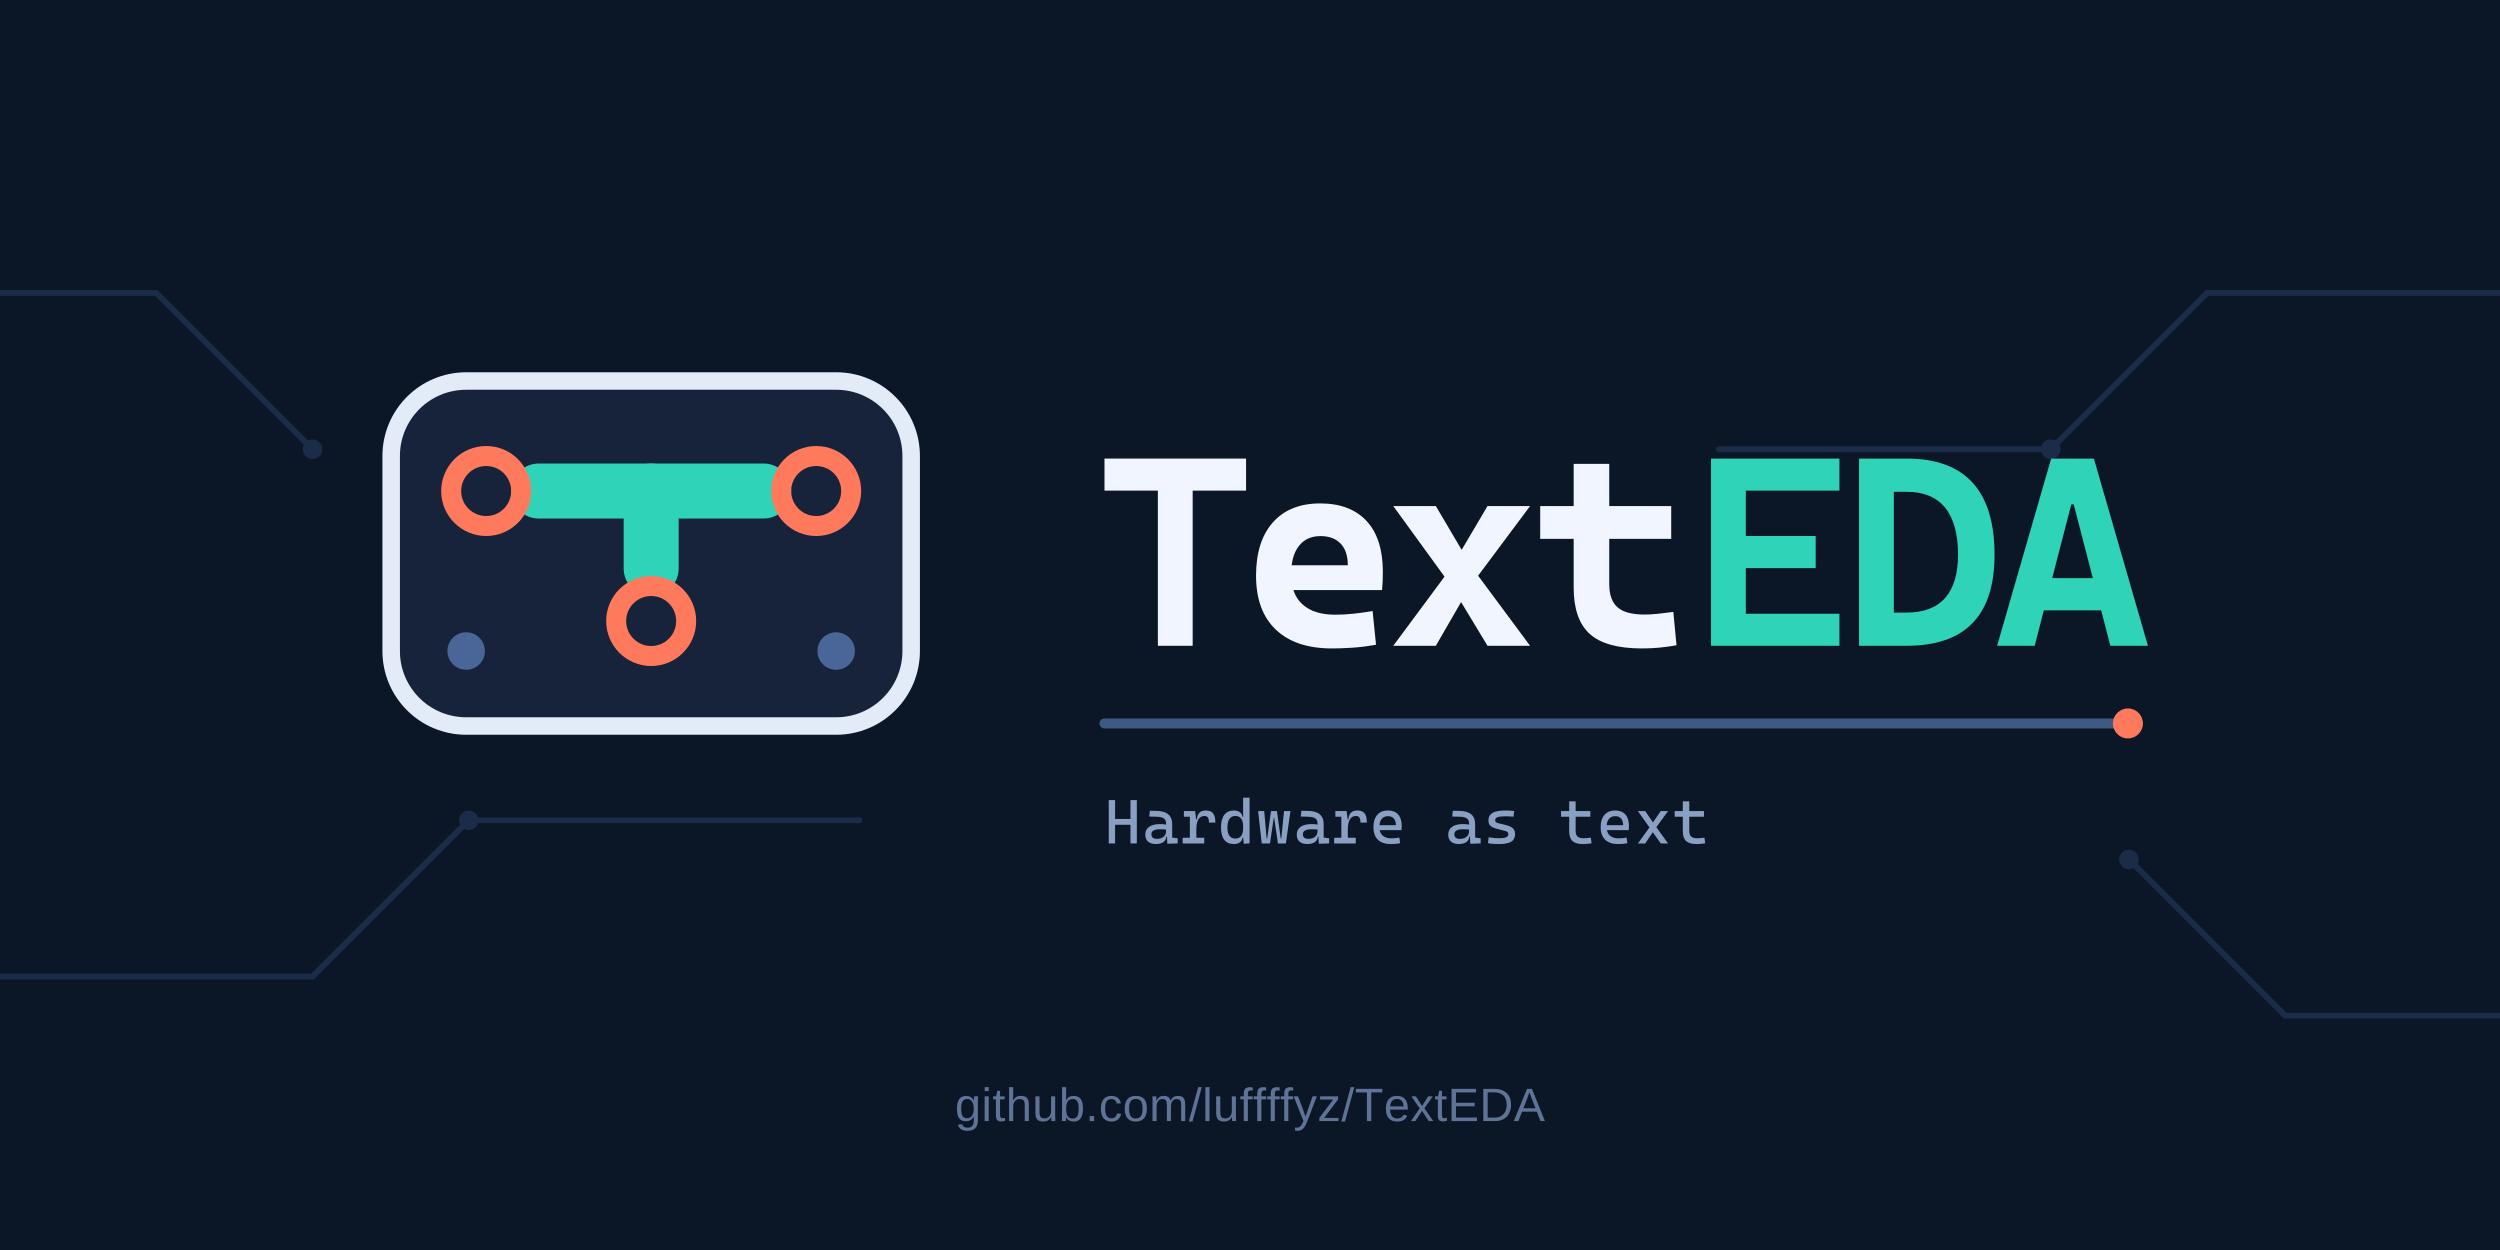
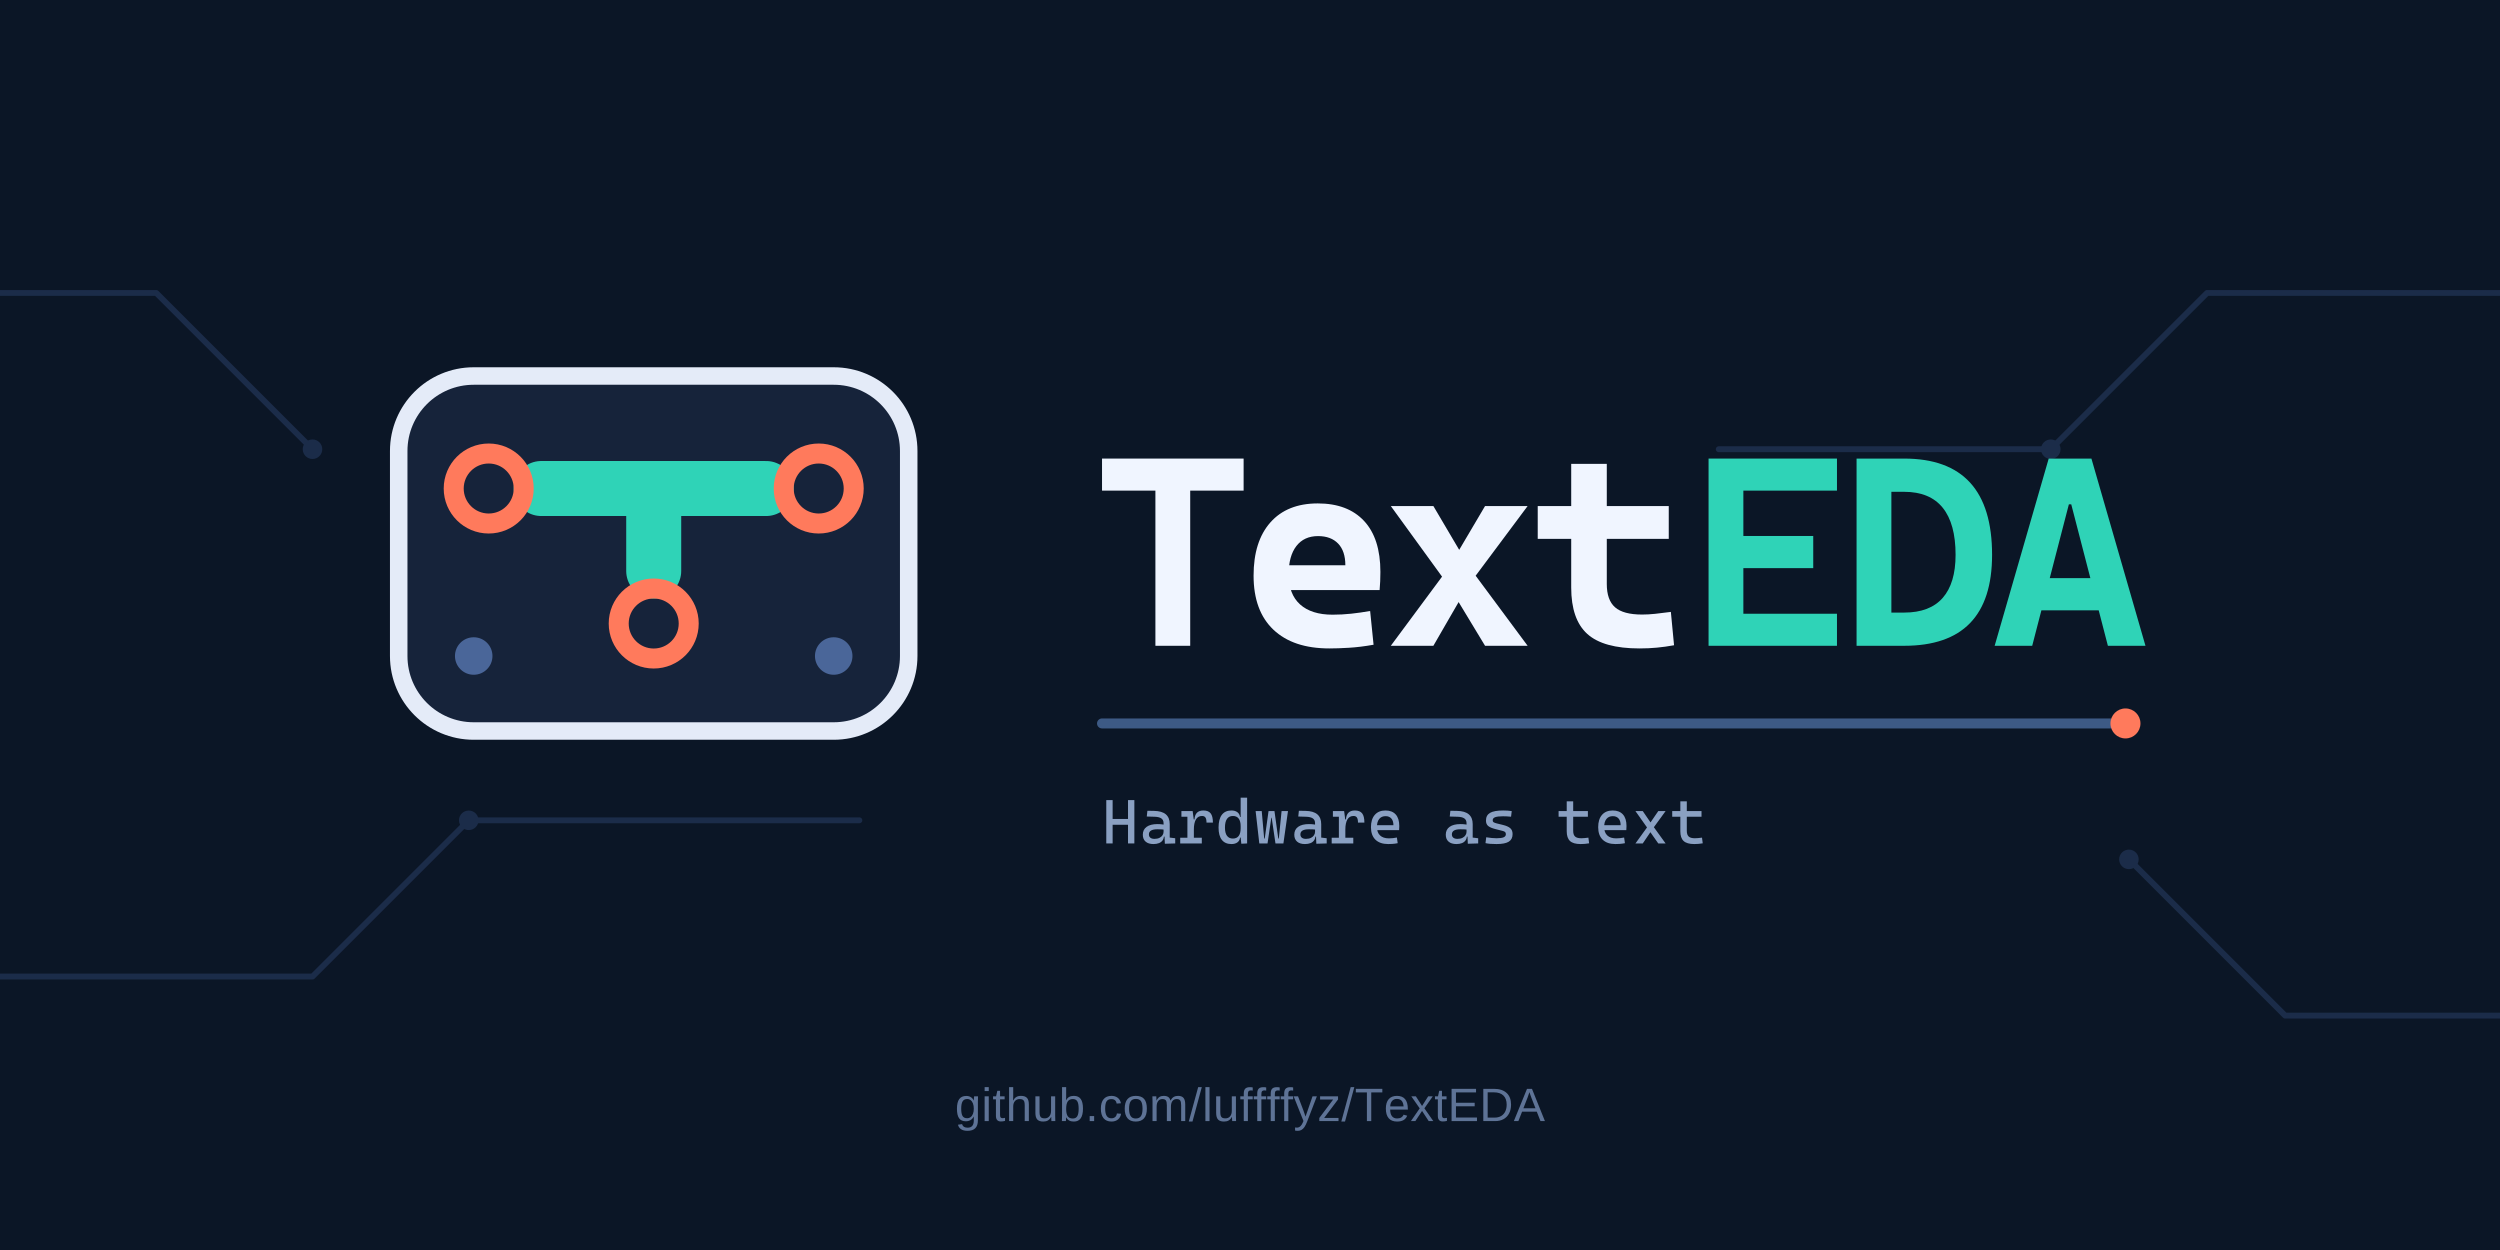
<svg xmlns="http://www.w3.org/2000/svg" viewBox="0 0 1280 640" width="1280" height="640" role="img" aria-label="TextEDA">
  <rect width="1280" height="640" fill="#0B1626" />
  <path d="M0 500 L160 500 L240 420 L440 420" fill="none" stroke="#1B2C49" stroke-width="3" stroke-linecap="round" stroke-linejoin="round" />
  <path d="M1280 150 L1130 150 L1050 230 L880 230" fill="none" stroke="#1B2C49" stroke-width="3" stroke-linecap="round" stroke-linejoin="round" />
  <path d="M0 150 L80 150 L160 230" fill="none" stroke="#1B2C49" stroke-width="3" stroke-linecap="round" stroke-linejoin="round" />
  <path d="M1280 520 L1170 520 L1090 440" fill="none" stroke="#1B2C49" stroke-width="3" stroke-linecap="round" stroke-linejoin="round" />
  <circle cx="240" cy="420" r="5" fill="#1B2C49" />
  <circle cx="160" cy="230" r="5" fill="#1B2C49" />
  <circle cx="1090" cy="440" r="5" fill="#1B2C49" />
  <circle cx="1050" cy="230" r="5" fill="#1B2C49" />
-   <g transform="translate(128.6 123.4) scale(1.280)">
-     <rect x="56.00" y="56.00" width="208.00" height="138.00" rx="30.00" fill="#16233A" stroke="#E4EBF8" stroke-width="7.00" />
-     <path d="M115.00 100.00 L205.00 100.00" fill="none" stroke="#2FD3B7" stroke-width="22.00" stroke-linecap="round" />
-     <path d="M160.00 100.00 L160.00 131.00" fill="none" stroke="#2FD3B7" stroke-width="22.00" stroke-linecap="round" />
-     <circle cx="94.00" cy="100.00" r="14.00" fill="none" stroke="#FF7A5C" stroke-width="8.00" />
-     <circle cx="226.00" cy="100.00" r="14.00" fill="none" stroke="#FF7A5C" stroke-width="8.00" />
-     <circle cx="160.00" cy="152.00" r="14.00" fill="none" stroke="#FF7A5C" stroke-width="8.00" />
-     <circle cx="86.00" cy="164.00" r="7.50" fill="#4A6699" />
-     <circle cx="234.00" cy="164.00" r="7.50" fill="#4A6699" />
-     <g transform="translate(338.00 161.91) scale(1.08)">
+   <g transform="translate(129.9 123.4) scale(1.280)">
+     <rect x="58.00" y="54.00" width="204.00" height="142.00" rx="30.00" fill="#16233A" stroke="#E4EBF8" stroke-width="7.00" />
+     <path d="M115.00 99.00 L205.00 99.00" fill="none" stroke="#2FD3B7" stroke-width="22.00" stroke-linecap="round" />
+     <path d="M160.00 99.00 L160.00 132.00" fill="none" stroke="#2FD3B7" stroke-width="22.00" stroke-linecap="round" />
+     <circle cx="94.00" cy="99.00" r="14.00" fill="none" stroke="#FF7A5C" stroke-width="8.00" />
+     <circle cx="226.00" cy="99.00" r="14.00" fill="none" stroke="#FF7A5C" stroke-width="8.00" />
+     <circle cx="160.00" cy="153.00" r="14.00" fill="none" stroke="#FF7A5C" stroke-width="8.00" />
+     <circle cx="88.00" cy="166.00" r="7.50" fill="#4A6699" />
+     <circle cx="232.00" cy="166.00" r="7.50" fill="#4A6699" />
+     <g transform="translate(336.00 161.91) scale(1.08)">
      <path d="M22.85 0.00 L22.85 -69.34 L35.74 -69.34 L35.74 0.00 Z M3.08 -57.47 L3.08 -69.34 L55.52 -69.34 L55.52 -57.47 Z" fill="#F0F5FF" />
      <path d="M 87.29 0.98 Q 73.86 0.98 66.54 -5.98 Q 59.21 -12.94 59.21 -25.98 Q 59.21 -38.67 65.44 -45.70 Q 71.66 -52.73 82.99 -52.73 Q 94.08 -52.73 100.13 -46.24 Q 106.18 -39.75 106.18 -27.34 Q 106.18 -23.83 105.89 -20.65 L 67.90 -20.65 L 67.90 -29.83 L 93.20 -29.83 Q 93.20 -35.06 90.54 -37.84 Q 87.87 -40.63 83.09 -40.63 Q 77.91 -40.63 75.06 -36.94 Q 72.20 -33.25 72.20 -26.46 Q 72.20 -19.14 76.42 -15.33 Q 80.65 -11.52 88.46 -11.52 Q 91.98 -11.52 95.39 -11.89 Q 98.81 -12.26 102.38 -12.89 L 103.65 -0.39 Q 98.67 0.49 94.56 0.73 Q 90.46 0.98 87.29 0.98 Z" fill="#F0F5FF" />
      <path d="M 110.03 0.00 L 131.46 -28.91 L 144.94 -51.76 L 160.71 -51.76 L 138.49 -21.97 L 125.80 0.00 Z M 144.94 0.00 L 131.66 -21.97 L 110.03 -51.76 L 125.80 -51.76 L 139.27 -28.91 L 160.71 0.00 Z" fill="#F0F5FF" />
      <path d="M 202.14 0.98 Q 188.76 0.98 182.81 -4.39 Q 176.85 -9.77 176.85 -21.58 L 176.85 -28.32 L 190.03 -28.32 L 190.03 -22.85 Q 190.03 -16.94 193.09 -14.26 Q 196.14 -11.57 203.12 -11.57 Q 205.37 -11.57 207.93 -11.84 Q 210.49 -12.11 213.76 -12.55 L 214.94 -0.20 Q 211.71 0.39 208.66 0.68 Q 205.61 0.98 202.14 0.98 Z M 176.85 -25.24 L 176.85 -67.38 L 190.03 -67.38 L 190.03 -25.24 Z M 164.45 -39.60 L 164.45 -51.76 L 212.98 -51.76 L 212.98 -39.60 Z" fill="#F0F5FF" />
    </g>
-     <g transform="translate(576.40 161.91) scale(1.08)">
+     <g transform="translate(574.40 161.91) scale(1.08)">
      <path d="M6.98 0.00 L6.98 -69.34 L19.87 -69.34 L19.87 0.00 Z M6.98 0.00 L6.98 -11.87 L54.54 -11.87 L54.54 0.00 Z M6.98 -28.76 L6.98 -40.67 L45.75 -40.67 L45.75 -28.76 Z M6.98 -57.47 L6.98 -69.34 L54.54 -69.34 L54.54 -57.47 Z" fill="#2FD3B7" />
      <path d="M 74.00 0.00 L 74.00 -12.30 L 79.42 -12.30 Q 88.94 -12.30 93.71 -17.75 Q 98.47 -23.19 98.47 -33.69 Q 98.47 -45.21 93.71 -51.12 Q 88.94 -57.03 79.42 -57.03 L 74.20 -57.03 L 73.03 -69.34 L 79.42 -69.34 Q 111.99 -69.34 111.99 -33.69 Q 111.99 0.00 79.42 0.00 Z M 61.80 0.00 L 61.80 -69.34 L 74.69 -69.34 L 74.69 0.00 Z" fill="#2FD3B7" />
      <path d="M 112.94 0.00 L 132.96 -69.34 L 148.78 -69.34 L 168.80 0.00 L 154.88 0.00 L 141.31 -52.39 L 140.43 -52.39 L 126.85 0.00 Z M 123.04 -13.13 L 123.04 -25.05 L 158.20 -25.05 L 158.20 -13.13 Z" fill="#2FD3B7" />
    </g>
-     <path d="M341.32 192.97 L744.70 192.97" fill="none" stroke="#3D5A85" stroke-width="4" stroke-linecap="round" />
-     <circle cx="750.70" cy="192.97" r="6" fill="#FF7A5C" />
-     <g transform="translate(341.32 240.97) scale(0.25)">
+     <path d="M339.32 192.97 L742.70 192.97" fill="none" stroke="#3D5A85" stroke-width="4" stroke-linecap="round" />
+     <circle cx="748.70" cy="192.97" r="6" fill="#FF7A5C" />
+     <g transform="translate(339.32 240.97) scale(0.25)">
      <path d="M41.60 0.00 L41.60 -69.34 L51.76 -69.34 L51.76 0.00 Z M6.84 0.00 L6.84 -69.34 L16.99 -69.34 L16.99 0.00 Z M8.89 -29.88 L8.89 -39.16 L49.95 -39.16 L49.95 -29.88 Z" fill="#8AA0C2" />
      <path d="M 100.53 0.49 L 99.85 -14.84 L 98.48 -19.14 L 98.48 -32.52 Q 98.48 -37.70 94.84 -40.11 Q 91.21 -42.53 84.03 -42.72 L 71.63 -43.07 L 72.60 -52.25 L 83.05 -52.10 Q 95.89 -51.90 102.12 -46.56 Q 108.34 -41.21 108.34 -30.96 L 108.34 -9.38 L 117.13 -8.30 L 117.13 0.00 Z M 82.27 0.98 Q 74.16 0.98 69.72 -2.93 Q 65.28 -6.84 65.28 -13.96 Q 65.28 -22.17 71.41 -26.56 Q 77.53 -30.96 88.72 -30.96 Q 93.35 -30.96 96.99 -30.40 Q 100.63 -29.83 103.46 -28.71 L 101.31 -21.68 Q 98.04 -22.41 94.92 -22.53 Q 91.79 -22.66 88.52 -22.66 Q 75.04 -22.66 75.04 -14.45 Q 75.04 -11.04 77.36 -9.18 Q 79.68 -7.32 83.93 -7.32 Q 88.76 -7.32 92.01 -8.98 Q 95.26 -10.64 96.87 -13.23 Q 98.48 -15.82 98.48 -18.55 L 98.48 -24.22 L 101.51 -10.94 L 97.41 -10.94 L 99.07 -12.50 Q 99.07 -8.01 96.99 -5.00 Q 94.92 -2.00 91.16 -0.51 Q 87.40 0.98 82.27 0.98 Z" fill="#8AA0C2" />
      <path d="M 146.97 -22.27 L 143.94 -38.48 L 147.95 -38.48 Q 148.83 -52.73 162.21 -52.73 Q 170.21 -52.73 173.83 -48.14 Q 177.44 -43.55 177.44 -33.30 L 167.19 -33.30 Q 167.19 -38.96 165.50 -41.46 Q 163.82 -43.95 160.06 -43.95 Q 153.47 -43.95 150.22 -38.31 Q 146.97 -32.67 146.97 -22.27 Z M 125.10 0.00 L 125.10 -9.08 L 159.67 -9.08 L 159.67 0.00 Z M 136.62 0.00 L 136.62 -51.76 L 145.02 -51.76 L 146.97 -36.91 L 146.97 0.00 Z M 127.05 -42.68 L 127.05 -51.76 L 144.33 -51.76 L 145.31 -42.68 Z" fill="#8AA0C2" />
      <path d="M 207.12 0.98 Q 196.97 0.98 191.72 -5.71 Q 186.47 -12.40 186.47 -25.39 Q 186.47 -38.87 191.72 -45.80 Q 196.97 -52.73 207.12 -52.73 Q 212.93 -52.73 216.57 -50.00 Q 220.21 -47.27 220.84 -42.38 L 224.85 -42.38 L 221.82 -27.64 Q 221.82 -35.64 218.67 -39.79 Q 215.52 -43.95 209.42 -43.95 Q 203.17 -43.95 199.94 -39.26 Q 196.72 -34.57 196.72 -25.39 Q 196.72 -16.70 199.94 -12.26 Q 203.17 -7.81 209.42 -7.81 Q 215.52 -7.81 218.67 -11.96 Q 221.82 -16.11 221.82 -24.12 L 225.33 -9.38 L 220.84 -9.38 Q 220.35 -4.49 216.72 -1.76 Q 213.08 0.98 207.12 0.98 Z M 222.89 0.49 L 221.82 -9.67 L 221.82 -73.24 L 232.17 -73.24 L 232.17 0.00 Z" fill="#8AA0C2" />
      <path d="M 277.53 0.00 L 271.48 -41.11 L 270.69 -41.11 L 266.44 -51.76 L 275.92 -51.76 L 282.02 -7.81 L 282.90 -7.81 L 287.30 -51.76 L 297.56 -51.76 L 290.23 0.00 Z M 251.66 0.00 L 245.79 -51.76 L 255.56 -51.76 L 259.46 -7.81 L 260.35 -7.81 L 266.44 -51.76 L 275.92 -51.76 L 271.57 -41.11 L 270.89 -41.11 L 264.83 0.00 Z" fill="#8AA0C2" />
      <path d="M 342.91 0.49 L 342.23 -14.84 L 340.86 -19.14 L 340.86 -32.52 Q 340.86 -37.70 337.22 -40.11 Q 333.59 -42.53 326.41 -42.72 L 314.01 -43.07 L 314.98 -52.25 L 325.43 -52.10 Q 338.27 -51.90 344.50 -46.56 Q 350.72 -41.21 350.72 -30.96 L 350.72 -9.38 L 359.51 -8.30 L 359.51 0.00 Z M 324.65 0.98 Q 316.54 0.98 312.10 -2.93 Q 307.66 -6.84 307.66 -13.96 Q 307.66 -22.17 313.79 -26.56 Q 319.91 -30.96 331.10 -30.96 Q 335.73 -30.96 339.37 -30.40 Q 343.01 -29.83 345.84 -28.71 L 343.69 -21.68 Q 340.42 -22.41 337.30 -22.53 Q 334.17 -22.66 330.90 -22.66 Q 317.42 -22.66 317.42 -14.45 Q 317.42 -11.04 319.74 -9.18 Q 322.06 -7.32 326.31 -7.32 Q 331.14 -7.32 334.39 -8.98 Q 337.64 -10.64 339.25 -13.23 Q 340.86 -15.82 340.86 -18.55 L 340.86 -24.22 L 343.89 -10.94 L 339.79 -10.94 L 341.45 -12.50 Q 341.45 -8.01 339.37 -5.00 Q 337.30 -2.00 333.54 -0.51 Q 329.78 0.98 324.65 0.98 Z" fill="#8AA0C2" />
      <path d="M 389.34 -22.27 L 386.31 -38.48 L 390.32 -38.48 Q 391.20 -52.73 404.58 -52.73 Q 412.58 -52.73 416.20 -48.14 Q 419.81 -43.55 419.81 -33.30 L 409.56 -33.30 Q 409.56 -38.96 407.87 -41.46 Q 406.19 -43.95 402.43 -43.95 Q 395.84 -43.95 392.59 -38.31 Q 389.34 -32.67 389.34 -22.27 Z M 367.47 0.00 L 367.47 -9.08 L 402.04 -9.08 L 402.04 0.00 Z M 378.99 0.00 L 378.99 -51.76 L 387.39 -51.76 L 389.34 -36.91 L 389.34 0.00 Z M 369.42 -42.68 L 369.42 -51.76 L 386.70 -51.76 L 387.68 -42.68 Z" fill="#8AA0C2" />
      <path d="M 457.95 0.98 Q 444.72 0.98 437.51 -5.98 Q 430.31 -12.94 430.31 -25.98 Q 430.31 -38.67 436.42 -45.70 Q 442.52 -52.73 453.65 -52.73 Q 464.15 -52.73 469.89 -46.39 Q 475.62 -40.04 475.62 -27.93 Q 475.62 -24.37 475.33 -21.29 L 439.00 -21.29 L 439.00 -29.20 L 466.25 -29.20 Q 466.25 -36.18 462.93 -39.92 Q 459.61 -43.65 453.75 -43.65 Q 447.16 -43.65 443.52 -39.16 Q 439.88 -34.67 439.88 -26.46 Q 439.88 -17.48 444.89 -12.79 Q 449.89 -8.11 459.12 -8.11 Q 462.34 -8.11 465.47 -8.47 Q 468.59 -8.84 471.82 -9.47 L 473.09 -0.39 Q 468.50 0.49 464.69 0.73 Q 460.88 0.98 457.95 0.98 Z" fill="#8AA0C2" />
      <path d="M 585.28 0.49 L 584.60 -14.84 L 583.23 -19.14 L 583.23 -32.52 Q 583.23 -37.70 579.59 -40.11 Q 575.96 -42.53 568.78 -42.72 L 556.38 -43.07 L 557.35 -52.25 L 567.80 -52.10 Q 580.64 -51.90 586.87 -46.56 Q 593.09 -41.21 593.09 -30.96 L 593.09 -9.38 L 601.88 -8.30 L 601.88 0.00 Z M 567.02 0.98 Q 558.91 0.98 554.47 -2.93 Q 550.03 -6.84 550.03 -13.96 Q 550.03 -22.17 556.16 -26.56 Q 562.28 -30.96 573.47 -30.96 Q 578.10 -30.96 581.74 -30.40 Q 585.38 -29.83 588.21 -28.71 L 586.06 -21.68 Q 582.79 -22.41 579.67 -22.53 Q 576.54 -22.66 573.27 -22.66 Q 559.79 -22.66 559.79 -14.45 Q 559.79 -11.04 562.11 -9.18 Q 564.43 -7.32 568.68 -7.32 Q 573.51 -7.32 576.76 -8.98 Q 580.01 -10.64 581.62 -13.23 Q 583.23 -15.82 583.23 -18.55 L 583.23 -24.22 L 586.26 -10.94 L 582.16 -10.94 L 583.82 -12.50 Q 583.82 -8.01 581.74 -5.00 Q 579.67 -2.00 575.91 -0.51 Q 572.15 0.98 567.02 0.98 Z" fill="#8AA0C2" />
      <path d="M 631.23 0.98 Q 625.37 0.98 621.20 0.63 Q 617.02 0.29 613.56 -0.49 L 614.73 -9.86 Q 619.86 -9.08 623.79 -8.69 Q 627.72 -8.30 631.23 -8.30 Q 639.09 -8.30 642.63 -9.84 Q 646.17 -11.38 646.17 -14.75 Q 646.17 -17.09 644.93 -18.24 Q 643.68 -19.38 641.10 -20.02 L 629.18 -23.05 Q 621.52 -25.00 617.93 -27.88 Q 614.34 -30.76 614.34 -36.62 Q 614.34 -45.12 620.86 -48.93 Q 627.38 -52.73 641.88 -52.73 Q 645.64 -52.73 648.88 -52.51 Q 652.13 -52.29 655.55 -51.76 L 654.48 -42.77 Q 650.52 -43.16 647.49 -43.31 Q 644.47 -43.46 641.58 -43.46 Q 632.89 -43.46 628.99 -41.97 Q 625.08 -40.48 625.08 -37.11 Q 625.08 -34.86 626.69 -33.86 Q 628.30 -32.86 631.62 -32.03 L 641.19 -29.69 Q 649.35 -27.73 653.13 -24.46 Q 656.92 -21.19 656.92 -14.94 Q 656.92 -6.59 650.81 -2.81 Q 644.71 0.98 631.23 0.98 Z" fill="#8AA0C2" />
      <path d="M 765.79 0.98 Q 754.02 0.98 748.78 -3.91 Q 743.53 -8.79 743.53 -19.53 L 743.53 -28.32 L 753.88 -28.32 L 753.88 -20.02 Q 753.88 -13.87 756.88 -11.08 Q 759.88 -8.30 766.77 -8.30 Q 769.22 -8.30 771.95 -8.57 Q 774.68 -8.84 778.20 -9.28 L 779.38 -0.20 Q 775.96 0.39 772.71 0.68 Q 769.46 0.98 765.79 0.98 Z M 743.53 -24.41 L 743.53 -67.38 L 753.88 -67.38 L 753.88 -24.41 Z M 730.54 -42.68 L 730.54 -51.76 L 777.41 -51.76 L 777.41 -42.68 Z" fill="#8AA0C2" />
      <path d="M 821.51 0.98 Q 808.28 0.98 801.07 -5.98 Q 793.87 -12.94 793.87 -25.98 Q 793.87 -38.67 799.98 -45.70 Q 806.08 -52.73 817.21 -52.73 Q 827.71 -52.73 833.45 -46.39 Q 839.18 -40.04 839.18 -27.93 Q 839.18 -24.37 838.89 -21.29 L 802.56 -21.29 L 802.56 -29.20 L 829.81 -29.20 Q 829.81 -36.18 826.49 -39.92 Q 823.17 -43.65 817.31 -43.65 Q 810.72 -43.65 807.08 -39.16 Q 803.44 -34.67 803.44 -26.46 Q 803.44 -17.48 808.45 -12.79 Q 813.45 -8.11 822.68 -8.11 Q 825.90 -8.11 829.03 -8.47 Q 832.15 -8.84 835.38 -9.47 L 836.65 -0.39 Q 832.06 0.49 828.25 0.73 Q 824.44 0.98 821.51 0.98 Z" fill="#8AA0C2" />
      <path d="M 853.49 0.00 L 874.09 -28.52 L 890.01 -51.76 L 901.73 -51.76 L 880.34 -22.36 L 865.20 0.00 Z M 890.01 0.00 L 874.29 -22.36 L 853.49 -51.76 L 865.20 -51.76 L 881.12 -28.52 L 901.73 0.00 Z" fill="#8AA0C2" />
      <path d="M 947.58 0.98 Q 935.81 0.98 930.57 -3.91 Q 925.32 -8.79 925.32 -19.53 L 925.32 -28.32 L 935.67 -28.32 L 935.67 -20.02 Q 935.67 -13.87 938.67 -11.08 Q 941.67 -8.30 948.56 -8.30 Q 951.00 -8.30 953.73 -8.57 Q 956.47 -8.84 959.98 -9.28 L 961.16 -0.20 Q 957.74 0.39 954.49 0.68 Q 951.24 0.98 947.58 0.98 Z M 925.32 -24.41 L 925.32 -67.38 L 935.67 -67.38 L 935.67 -24.41 Z M 912.33 -42.68 L 912.33 -51.76 L 959.20 -51.76 L 959.20 -42.68 Z" fill="#8AA0C2" />
    </g>
  </g>
  <g transform="translate(488.95 574.00) scale(0.24)">
    <path d="M26.76 20.75 Q18.12 20.75 12.99 17.36 Q7.86 13.96 6.40 7.71 L15.23 6.45 Q16.11 10.11 19.12 12.08 Q22.12 14.06 27.00 14.06 Q40.14 14.06 40.14 -1.32 L40.14 -9.81 L40.04 -9.81 Q37.55 -4.74 33.20 -2.17 Q28.86 0.39 23.05 0.39 Q13.33 0.39 8.76 -6.05 Q4.20 -12.50 4.20 -26.32 Q4.20 -40.33 9.11 -47.00 Q14.01 -53.66 24.02 -53.66 Q29.64 -53.66 33.76 -51.10 Q37.89 -48.54 40.14 -43.80 L40.23 -43.80 Q40.23 -45.26 40.43 -48.88 Q40.63 -52.49 40.82 -52.83 L49.17 -52.83 Q48.88 -50.20 48.88 -41.89 L48.88 -1.51 Q48.88 20.75 26.76 20.75 Z M40.14 -26.42 Q40.14 -32.86 38.38 -37.52 Q36.62 -42.19 33.42 -44.65 Q30.22 -47.12 26.17 -47.12 Q19.43 -47.12 16.36 -42.24 Q13.28 -37.35 13.28 -26.42 Q13.28 -15.58 16.16 -10.84 Q19.04 -6.10 26.03 -6.10 Q30.18 -6.10 33.40 -8.54 Q36.62 -10.99 38.38 -15.55 Q40.14 -20.12 40.14 -26.42 Z" fill="#5E7396" />
    <path d="M 63.27 -64.06 L 63.27 -72.46 L 72.06 -72.46 L 72.06 -64.06 Z M 63.27 0.00 L 63.27 -52.83 L 72.06 -52.83 L 72.06 0.00 Z" fill="#5E7396" />
    <path d="M 106.80 -0.39 Q 102.46 0.78 97.91 0.78 Q 87.37 0.78 87.37 -11.18 L 87.37 -46.44 L 81.26 -46.44 L 81.26 -52.83 L 87.71 -52.83 L 90.30 -64.65 L 96.16 -64.65 L 96.16 -52.83 L 105.92 -52.83 L 105.92 -46.44 L 96.16 -46.44 L 96.16 -13.09 Q 96.16 -9.28 97.40 -7.74 Q 98.65 -6.20 101.72 -6.20 Q 103.48 -6.20 106.80 -6.88 Z" fill="#5E7396" />
    <path d="M 123.98 -43.80 Q 126.81 -48.97 130.79 -51.39 Q 134.77 -53.81 140.87 -53.81 Q 149.47 -53.81 153.54 -49.54 Q 157.62 -45.26 157.62 -35.21 L 157.62 0.00 L 148.78 0.00 L 148.78 -33.50 Q 148.78 -39.06 147.76 -41.77 Q 146.73 -44.48 144.39 -45.75 Q 142.04 -47.02 137.89 -47.02 Q 131.69 -47.02 127.96 -42.72 Q 124.22 -38.43 124.22 -31.15 L 124.22 0.00 L 115.43 0.00 L 115.43 -72.46 L 124.22 -72.46 L 124.22 -53.61 Q 124.22 -50.63 124.05 -47.46 Q 123.88 -44.29 123.83 -43.80 Z" fill="#5E7396" />
    <path d="M 180.40 -52.83 L 180.40 -19.34 Q 180.40 -14.11 181.43 -11.23 Q 182.45 -8.35 184.70 -7.08 Q 186.95 -5.81 191.29 -5.81 Q 197.64 -5.81 201.30 -10.16 Q 204.96 -14.50 204.96 -22.22 L 204.96 -52.83 L 213.75 -52.83 L 213.75 -11.28 Q 213.75 -2.05 214.04 0.00 L 205.74 0.00 Q 205.70 -0.24 205.65 -1.32 Q 205.60 -2.39 205.52 -3.78 Q 205.45 -5.18 205.35 -9.03 L 205.21 -9.03 Q 202.18 -3.56 198.20 -1.29 Q 194.22 0.98 188.31 0.98 Q 179.62 0.98 175.59 -3.34 Q 171.56 -7.67 171.56 -17.63 L 171.56 -52.83 Z" fill="#5E7396" />
    <path d="M 273.07 -26.66 Q 273.07 0.98 253.63 0.98 Q 247.63 0.98 243.65 -1.20 Q 239.67 -3.37 237.18 -8.20 L 237.08 -8.20 Q 237.08 -6.69 236.88 -3.59 Q 236.69 -0.49 236.59 0.00 L 228.10 0.00 Q 228.39 -2.64 228.39 -10.89 L 228.39 -72.46 L 237.18 -72.46 L 237.18 -51.81 Q 237.18 -48.63 236.98 -44.34 L 237.18 -44.34 Q 239.62 -49.41 243.65 -51.61 Q 247.68 -53.81 253.63 -53.81 Q 263.64 -53.81 268.35 -47.07 Q 273.07 -40.33 273.07 -26.66 Z M 263.84 -26.37 Q 263.84 -37.45 260.91 -42.24 Q 257.98 -47.02 251.39 -47.02 Q 243.96 -47.02 240.57 -41.94 Q 237.18 -36.87 237.18 -25.83 Q 237.18 -15.43 240.50 -10.47 Q 243.82 -5.52 251.29 -5.52 Q 257.93 -5.52 260.88 -10.42 Q 263.84 -15.33 263.84 -26.37 Z" fill="#5E7396" />
    <path d="M 287.35 0.00 L 287.35 -10.69 L 296.87 -10.69 L 296.87 0.00 Z" fill="#5E7396" />
    <path d="M 320.39 -26.66 Q 320.39 -16.11 323.71 -11.04 Q 327.03 -5.96 333.72 -5.96 Q 338.41 -5.96 341.55 -8.50 Q 344.70 -11.04 345.44 -16.31 L 354.32 -15.72 Q 353.30 -8.11 347.83 -3.56 Q 342.36 0.98 333.96 0.98 Q 322.88 0.98 317.04 -6.03 Q 311.21 -13.04 311.21 -26.46 Q 311.21 -39.79 317.07 -46.80 Q 322.93 -53.81 333.86 -53.81 Q 341.97 -53.81 347.32 -49.61 Q 352.66 -45.41 354.03 -38.04 L 345.00 -37.35 Q 344.31 -41.75 341.53 -44.34 Q 338.75 -46.92 333.62 -46.92 Q 326.64 -46.92 323.51 -42.29 Q 320.39 -37.65 320.39 -26.66 Z" fill="#5E7396" />
    <path d="M 409.34 -26.46 Q 409.34 -12.60 403.23 -5.81 Q 397.13 0.98 385.51 0.98 Q 373.94 0.98 368.03 -6.08 Q 362.12 -13.13 362.12 -26.46 Q 362.12 -53.81 385.80 -53.81 Q 397.91 -53.81 403.62 -47.14 Q 409.34 -40.48 409.34 -26.46 Z M 400.11 -26.46 Q 400.11 -37.40 396.86 -42.36 Q 393.61 -47.31 385.95 -47.31 Q 378.23 -47.31 374.79 -42.26 Q 371.35 -37.21 371.35 -26.46 Q 371.35 -16.02 374.74 -10.77 Q 378.13 -5.52 385.41 -5.52 Q 393.32 -5.52 396.71 -10.60 Q 400.11 -15.67 400.11 -26.46 Z" fill="#5E7396" />
    <path d="M 452.00 0.00 L 452.00 -33.50 Q 452.00 -41.16 449.90 -44.09 Q 447.80 -47.02 442.33 -47.02 Q 436.72 -47.02 433.45 -42.72 Q 430.17 -38.43 430.17 -30.62 L 430.17 0.00 L 421.43 0.00 L 421.43 -41.55 Q 421.43 -50.78 421.14 -52.83 L 429.44 -52.83 Q 429.49 -52.59 429.54 -51.51 Q 429.59 -50.44 429.66 -49.05 Q 429.73 -47.66 429.83 -43.80 L 429.98 -43.80 Q 432.81 -49.41 436.47 -51.61 Q 440.13 -53.81 445.41 -53.81 Q 451.41 -53.81 454.91 -51.42 Q 458.40 -49.02 459.76 -43.80 L 459.91 -43.80 Q 462.64 -49.12 466.53 -51.46 Q 470.41 -53.81 475.93 -53.81 Q 483.93 -53.81 487.57 -49.46 Q 491.21 -45.12 491.21 -35.21 L 491.21 0.00 L 482.52 0.00 L 482.52 -33.50 Q 482.52 -41.16 480.42 -44.09 Q 478.32 -47.02 472.85 -47.02 Q 467.09 -47.02 463.89 -42.75 Q 460.69 -38.48 460.69 -30.62 L 460.69 0.00 Z" fill="#5E7396" />
    <path d="M 498.76 0.98 L 518.83 -72.46 L 526.54 -72.46 L 506.67 0.98 Z" fill="#5E7396" />
    <path d="M 534.24 0.00 L 534.24 -72.46 L 543.03 -72.46 L 543.03 0.00 Z" fill="#5E7396" />
    <path d="M 566.01 -52.83 L 566.01 -19.34 Q 566.01 -14.11 567.04 -11.23 Q 568.06 -8.35 570.31 -7.08 Q 572.56 -5.81 576.90 -5.81 Q 583.25 -5.81 586.91 -10.16 Q 590.57 -14.50 590.57 -22.22 L 590.57 -52.83 L 599.36 -52.83 L 599.36 -11.28 Q 599.36 -2.05 599.65 0.00 L 591.35 0.00 Q 591.31 -0.24 591.26 -1.32 Q 591.21 -2.39 591.13 -3.78 Q 591.06 -5.18 590.96 -9.03 L 590.82 -9.03 Q 587.79 -3.56 583.81 -1.29 Q 579.83 0.98 573.92 0.98 Q 565.23 0.98 561.20 -3.34 Q 557.17 -7.67 557.17 -17.63 L 557.17 -52.83 Z" fill="#5E7396" />
    <path d="M 624.89 -46.44 L 624.89 0.00 L 616.10 0.00 L 616.10 -46.44 L 608.68 -46.44 L 608.68 -52.83 L 616.10 -52.83 L 616.10 -58.79 Q 616.10 -66.02 619.27 -69.19 Q 622.45 -72.36 628.99 -72.36 Q 632.65 -72.36 635.19 -71.78 L 635.19 -65.09 Q 632.99 -65.48 631.28 -65.48 Q 627.91 -65.48 626.40 -63.77 Q 624.89 -62.06 624.89 -57.57 L 624.89 -52.83 L 635.19 -52.83 L 635.19 -46.44 Z" fill="#5E7396" />
    <path d="M 653.63 -46.44 L 653.63 0.00 L 644.84 0.00 L 644.84 -46.44 L 637.42 -46.44 L 637.42 -52.83 L 644.84 -52.83 L 644.84 -58.79 Q 644.84 -66.02 648.01 -69.19 Q 651.19 -72.36 657.73 -72.36 Q 661.39 -72.36 663.93 -71.78 L 663.93 -65.09 Q 661.73 -65.48 660.02 -65.48 Q 656.65 -65.48 655.14 -63.77 Q 653.63 -62.06 653.63 -57.57 L 653.63 -52.83 L 663.93 -52.83 L 663.93 -46.44 Z" fill="#5E7396" />
    <path d="M 682.37 -46.44 L 682.37 0.00 L 673.58 0.00 L 673.58 -46.44 L 666.16 -46.44 L 666.16 -52.83 L 673.58 -52.83 L 673.58 -58.79 Q 673.58 -66.02 676.75 -69.19 Q 679.93 -72.36 686.47 -72.36 Q 690.13 -72.36 692.67 -71.78 L 692.67 -65.09 Q 690.47 -65.48 688.76 -65.48 Q 685.39 -65.48 683.88 -63.77 Q 682.37 -62.06 682.37 -57.57 L 682.37 -52.83 L 692.67 -52.83 L 692.67 -46.44 Z" fill="#5E7396" />
    <path d="M 711.12 -46.44 L 711.12 0.00 L 702.33 0.00 L 702.33 -46.44 L 694.91 -46.44 L 694.91 -52.83 L 702.33 -52.83 L 702.33 -58.79 Q 702.33 -66.02 705.50 -69.19 Q 708.68 -72.36 715.22 -72.36 Q 718.88 -72.36 721.42 -71.78 L 721.42 -65.09 Q 719.22 -65.48 717.51 -65.48 Q 714.14 -65.48 712.63 -63.77 Q 711.12 -62.06 711.12 -57.57 L 711.12 -52.83 L 721.42 -52.83 L 721.42 -46.44 Z" fill="#5E7396" />
    <path d="M 731.56 20.75 Q 727.94 20.75 725.50 20.21 L 725.50 13.62 Q 727.36 13.92 729.60 13.92 Q 737.81 13.92 742.59 1.86 L 743.42 -0.24 L 722.47 -52.83 L 731.85 -52.83 L 742.98 -23.63 Q 743.23 -22.95 743.57 -22.00 Q 743.91 -21.04 745.77 -15.63 Q 747.62 -10.21 747.77 -9.57 L 751.19 -19.19 L 762.76 -52.83 L 772.03 -52.83 L 751.72 0.00 Q 748.45 8.45 745.62 12.57 Q 742.79 16.70 739.34 18.73 Q 735.90 20.75 731.56 20.75 Z" fill="#5E7396" />
    <path d="M 777.24 0.00 L 777.24 -6.69 L 806.78 -46.04 L 778.90 -46.04 L 778.90 -52.83 L 817.18 -52.83 L 817.18 -46.14 L 787.59 -6.79 L 818.21 -6.79 L 818.21 0.00 Z" fill="#5E7396" />
    <path d="M 824.15 0.98 L 844.22 -72.46 L 851.93 -72.46 L 832.06 0.98 Z" fill="#5E7396" />
    <path d="M 888.05 -61.18 L 888.05 0.00 L 878.77 0.00 L 878.77 -61.18 L 855.14 -61.18 L 855.14 -68.80 L 911.68 -68.80 L 911.68 -61.18 Z" fill="#5E7396" />
    <path d="M 928.42 -24.56 Q 928.42 -15.48 932.18 -10.55 Q 935.94 -5.62 943.16 -5.62 Q 948.88 -5.62 952.32 -7.91 Q 955.76 -10.21 956.98 -13.72 L 964.70 -11.52 Q 959.96 0.98 943.16 0.98 Q 931.44 0.98 925.32 -6.01 Q 919.19 -12.99 919.19 -26.76 Q 919.19 -39.84 925.32 -46.83 Q 931.44 -53.81 942.82 -53.81 Q 966.11 -53.81 966.11 -25.73 L 966.11 -24.56 Z M 957.03 -31.30 Q 956.30 -39.65 952.78 -43.48 Q 949.27 -47.31 942.67 -47.31 Q 936.28 -47.31 932.54 -43.04 Q 928.81 -38.77 928.51 -31.30 Z" fill="#5E7396" />
    <path d="M 1010.62 0.00 L 996.41 -21.68 L 982.11 0.00 L 972.63 0.00 L 991.43 -27.15 L 973.51 -52.83 L 983.23 -52.83 L 996.41 -32.28 L 1009.50 -52.83 L 1019.31 -52.83 L 1001.39 -27.25 L 1020.44 0.00 Z" fill="#5E7396" />
    <path d="M 1049.52 -0.39 Q 1045.18 0.78 1040.63 0.78 Q 1030.09 0.78 1030.09 -11.18 L 1030.09 -46.44 L 1023.98 -46.44 L 1023.98 -52.83 L 1030.43 -52.83 L 1033.02 -64.65 L 1038.88 -64.65 L 1038.88 -52.83 L 1048.64 -52.83 L 1048.64 -46.44 L 1038.88 -46.44 L 1038.88 -13.09 Q 1038.88 -9.28 1040.12 -7.74 Q 1041.37 -6.20 1044.44 -6.20 Q 1046.20 -6.20 1049.52 -6.88 Z" fill="#5E7396" />
    <path d="M 1059.41 0.00 L 1059.41 -68.80 L 1111.61 -68.80 L 1111.61 -61.18 L 1068.74 -61.18 L 1068.74 -39.11 L 1108.68 -39.11 L 1108.68 -31.59 L 1068.74 -31.59 L 1068.74 -7.62 L 1113.61 -7.62 L 1113.61 0.00 Z" fill="#5E7396" />
    <path d="M 1186.30 -35.11 Q 1186.30 -24.46 1182.15 -16.48 Q 1178.00 -8.50 1170.38 -4.25 Q 1162.77 0.00 1152.81 0.00 L 1127.07 0.00 L 1127.07 -68.80 L 1149.83 -68.80 Q 1167.31 -68.80 1176.80 -60.03 Q 1186.30 -51.27 1186.30 -35.11 Z M 1176.93 -35.11 Q 1176.93 -47.90 1169.92 -54.61 Q 1162.91 -61.33 1149.63 -61.33 L 1136.40 -61.33 L 1136.40 -7.47 L 1151.73 -7.47 Q 1159.30 -7.47 1165.04 -10.79 Q 1170.77 -14.11 1173.85 -20.36 Q 1176.93 -26.61 1176.93 -35.11 Z" fill="#5E7396" />
    <path d="M 1249.03 0.00 L 1241.17 -20.12 L 1209.82 -20.12 L 1201.91 0.00 L 1192.25 0.00 L 1220.32 -68.80 L 1230.92 -68.80 L 1258.55 0.00 Z M 1225.50 -61.77 L 1225.06 -60.40 Q 1223.84 -56.35 1221.44 -50.00 L 1212.66 -27.39 L 1238.39 -27.39 L 1229.55 -50.10 Q 1228.18 -53.47 1226.82 -57.71 Z" fill="#5E7396" />
  </g>
</svg>
